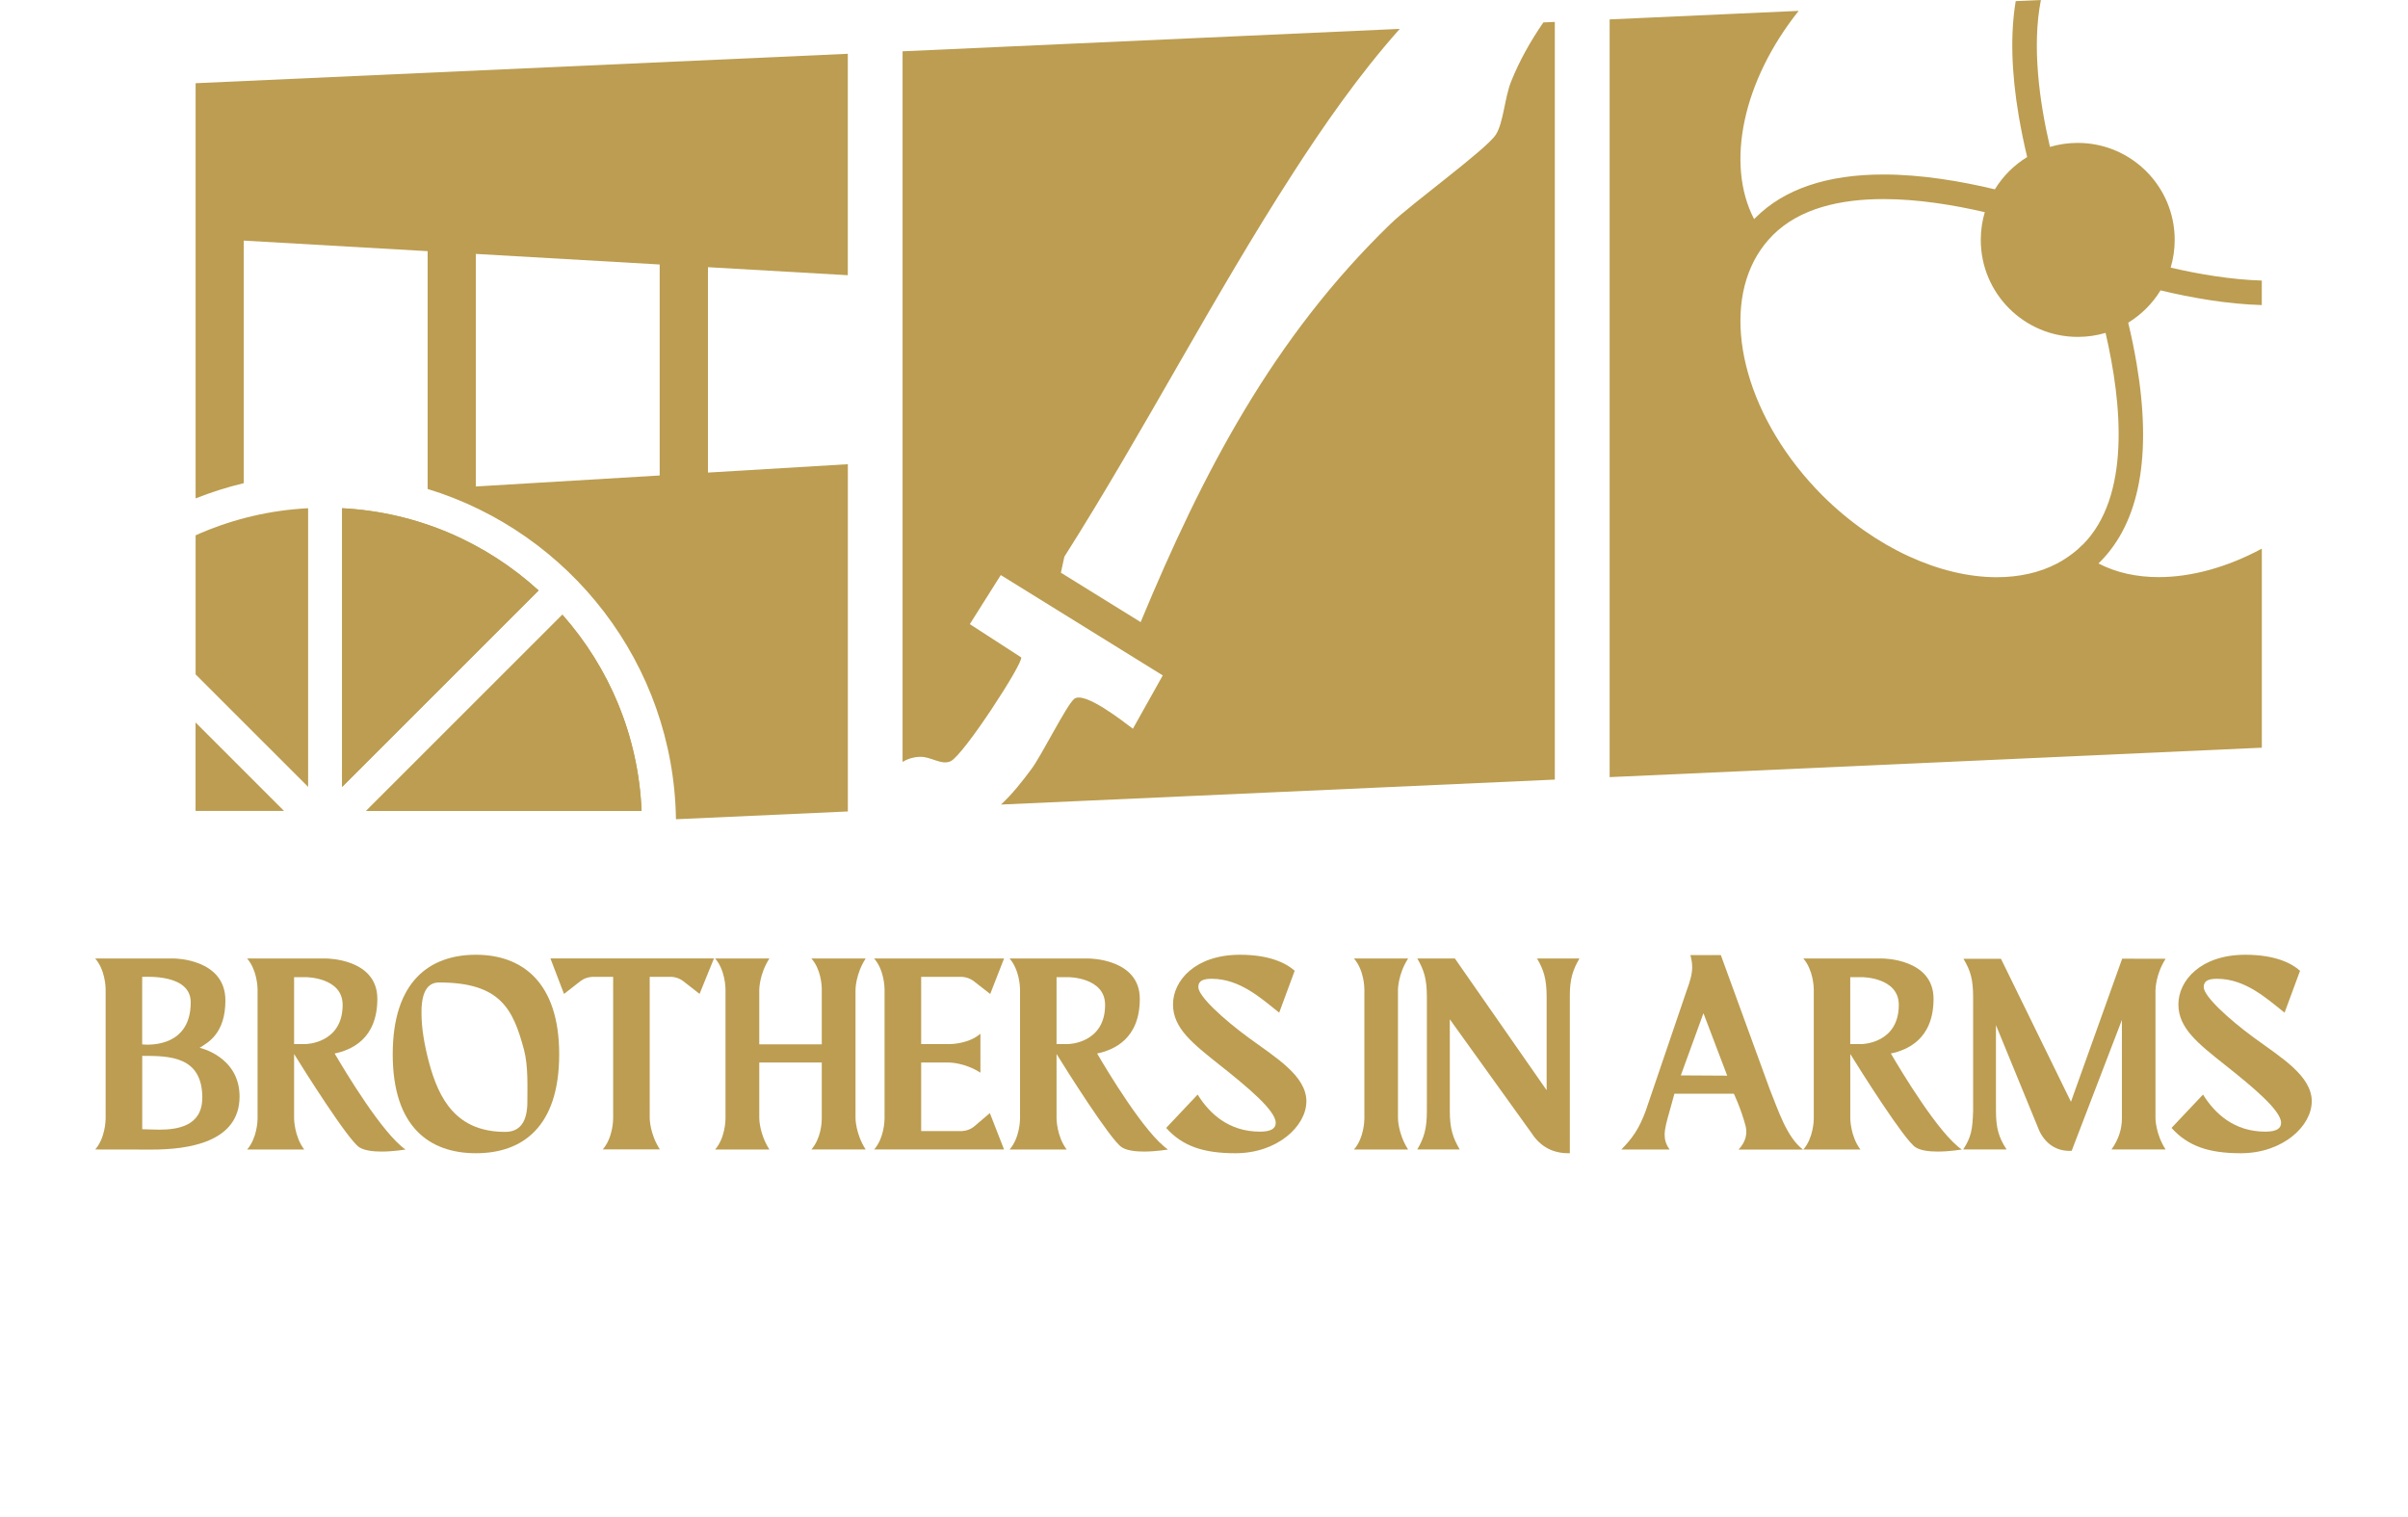
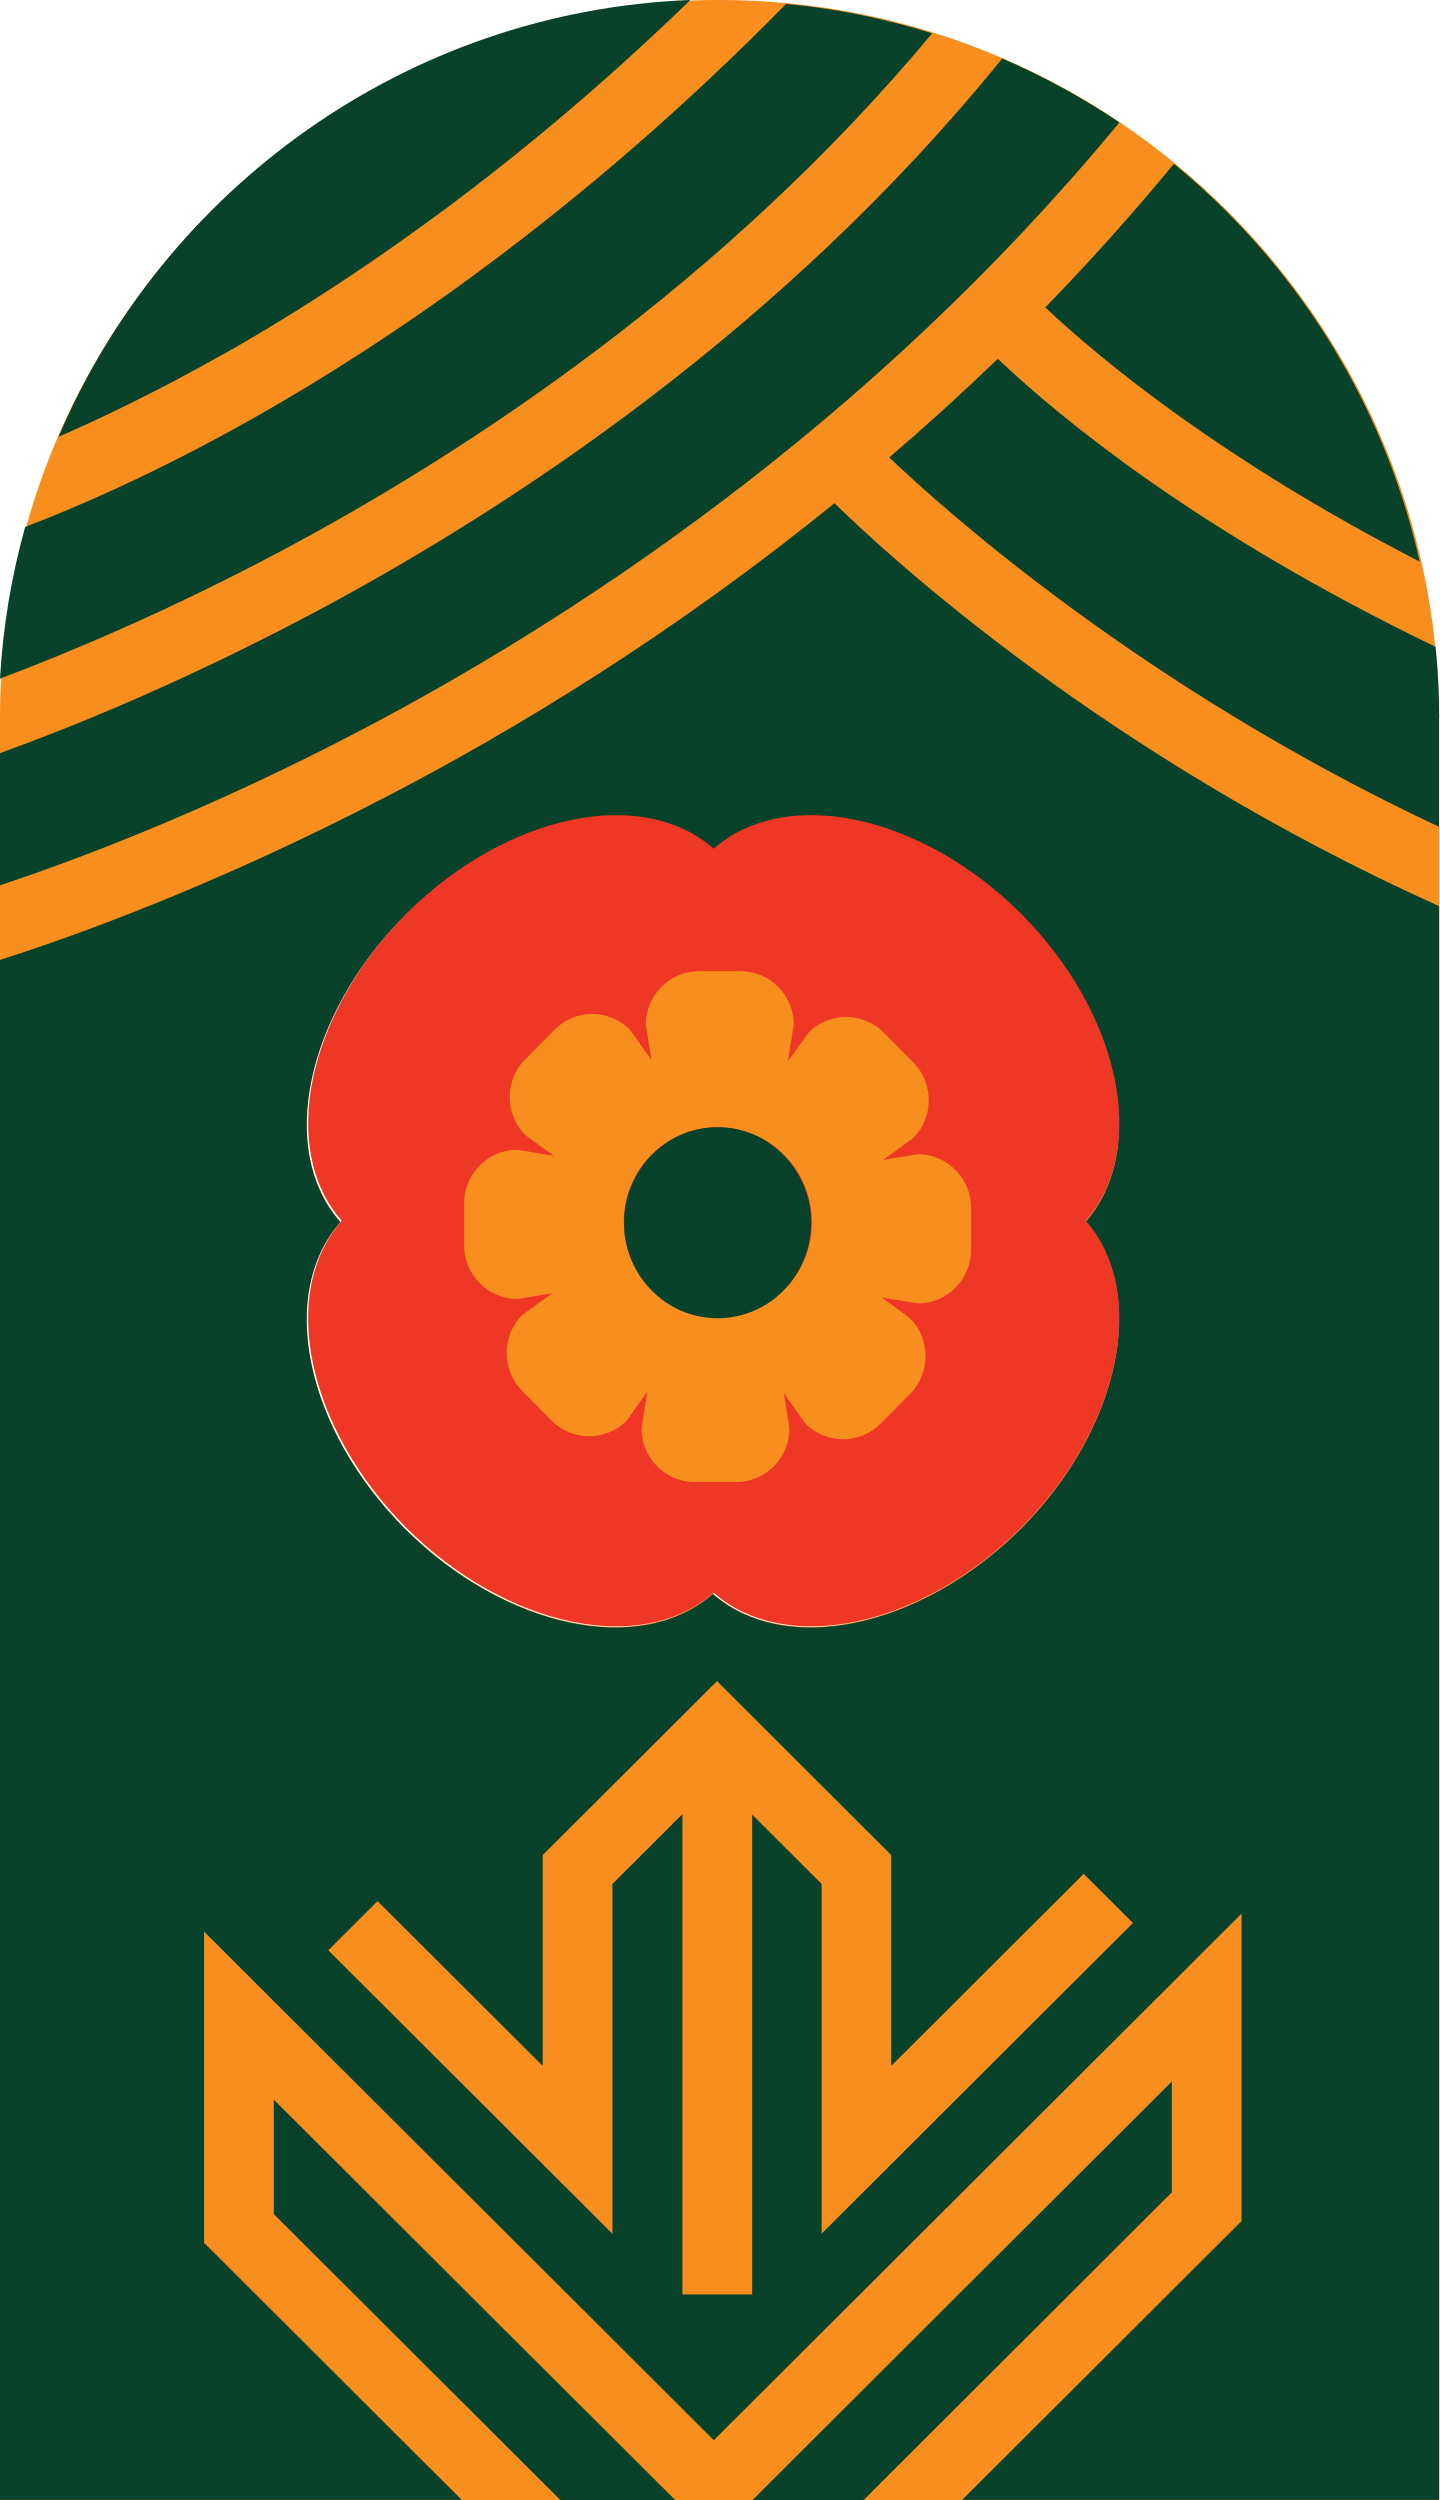
- <svg xmlns="http://www.w3.org/2000/svg" viewBox="0 0 154 97" fill="none">
-   <path d="M12.507 46.206V51.863H18.164L12.507 46.206ZM12.865 34.08C12.747 34.129 12.629 34.184 12.51 34.236V43.13L19.705 50.324V32.504C17.289 32.628 14.986 33.179 12.868 34.08H12.865ZM21.881 32.504V50.324L34.446 37.762C31.095 34.703 26.715 32.755 21.881 32.504ZM35.967 39.315L23.416 51.863H41.029C40.829 47.058 38.951 42.685 35.967 39.315ZM54.22 17.601V3.44L12.51 5.322V31.875C13.506 31.48 14.53 31.154 15.589 30.902V15.388L27.349 16.063V31.272C36.434 34.048 43.083 42.446 43.23 52.394L54.223 51.897V29.688L45.276 30.224V17.088L54.223 17.601H54.22ZM42.189 30.409L30.429 31.113V16.239L42.189 16.915V30.409Z" fill="#BC9D51" />
-   <path d="M99.436 1.402V49.859L64.017 51.455C64.742 50.785 65.376 49.975 65.965 49.184C66.609 48.324 68.208 45.097 68.698 44.699C69.345 44.174 71.829 46.142 72.453 46.607L74.363 43.196L64.003 36.778L62.023 39.917L65.31 42.044C65.434 42.431 61.631 48.286 60.8 48.682C60.188 48.97 59.538 48.358 58.779 48.405C58.367 48.428 58.012 48.546 57.723 48.728V3.281L89.52 1.847C86.859 4.834 84.582 8.15 82.732 11.012C77.564 19.009 73.171 27.563 68.069 35.606L67.847 36.627L72.949 39.787C76.914 30.235 81.419 21.586 88.934 14.314C90.293 12.998 95.055 9.561 95.667 8.608C96.149 7.855 96.229 6.251 96.636 5.226C97.179 3.87 97.889 2.617 98.703 1.434L99.433 1.402H99.436Z" fill="#BC9D51" />
-   <path d="M138.176 18.571C140.155 19.047 142.426 19.445 144.649 19.511V17.944C142.66 17.881 140.629 17.535 138.822 17.116C138.989 16.553 139.079 15.959 139.079 15.341C139.079 11.916 136.3 9.14 132.877 9.14C132.262 9.14 131.665 9.229 131.102 9.396C130.421 6.476 129.942 2.955 130.522 0L128.912 0.072C128.566 2.147 128.629 4.603 129.108 7.431C129.264 8.337 129.446 9.217 129.645 10.043C128.802 10.559 128.092 11.269 127.579 12.109C125.406 11.587 122.88 11.16 120.453 11.16C116.858 11.16 114.102 12.089 112.269 13.927L112.182 14.014C110.341 10.482 111.455 5.177 115.031 0.695L102.942 1.241V49.701L144.652 47.819V35.089C142.426 36.287 140.138 36.91 138.057 36.91C136.649 36.91 135.336 36.625 134.205 36.036C134.233 36.007 134.262 35.978 134.291 35.952C136.845 33.398 137.636 29.124 136.643 23.252C136.49 22.345 136.306 21.465 136.106 20.637C136.949 20.12 137.659 19.413 138.173 18.571H138.176ZM133.18 34.844C133.082 34.945 132.981 35.04 132.877 35.133C132.675 35.309 132.467 35.473 132.248 35.62C132.026 35.776 131.792 35.915 131.553 36.042C130.424 36.63 129.108 36.916 127.7 36.916C124.139 36.916 119.96 35.084 116.543 31.681C111.793 26.911 110.102 20.66 112.182 16.672C112.309 16.429 112.448 16.196 112.604 15.97C112.751 15.754 112.913 15.546 113.092 15.344C113.184 15.24 113.279 15.136 113.377 15.038C115.097 13.318 117.703 12.732 120.456 12.732C122.647 12.732 124.932 13.105 126.935 13.569C126.768 14.132 126.678 14.729 126.678 15.344C126.678 18.77 129.457 21.546 132.883 21.546C133.498 21.546 134.095 21.456 134.658 21.289C135.708 25.805 136.28 31.756 133.189 34.847L133.18 34.844Z" fill="#BC9D51" />
-   <path d="M41.032 51.862H23.419L35.97 39.315C38.956 42.685 40.832 47.057 41.032 51.862Z" fill="#BC9D51" />
-   <path d="M34.443 37.762L21.878 50.324V32.504C26.712 32.755 31.09 34.703 34.443 37.762Z" fill="#BC9D51" />
-   <path d="M15.321 70.127C15.321 73.079 11.985 73.521 9.716 73.521L6.089 73.515C6.724 72.785 6.753 71.691 6.756 71.538V63.279C6.756 63.126 6.724 62.029 6.089 61.302H11.156C11.156 61.302 14.415 61.319 14.415 63.983C14.415 66.078 13.327 66.669 12.767 67.01C12.767 67.01 15.321 67.567 15.321 70.13V70.127ZM9.093 66.794C9.093 66.794 12.198 67.201 12.198 64.104C12.198 62.277 9.347 62.476 9.093 62.476V66.794ZM12.94 70.196C12.928 67.538 10.825 67.529 9.096 67.527V72.219H9.113C9.364 72.219 9.745 72.248 10.172 72.248C11.376 72.248 12.937 72.011 12.937 70.21V70.196H12.94Z" fill="#BC9D51" />
-   <path d="M25.939 73.515C25.939 73.515 25.185 73.648 24.4 73.648C23.866 73.648 23.318 73.587 22.986 73.379C22.27 72.935 19.37 68.32 18.808 67.408V71.521C18.808 71.521 18.808 72.663 19.457 73.518H15.806C16.438 72.785 16.473 71.691 16.473 71.538V63.282C16.473 63.129 16.438 62.038 15.806 61.302H20.874C20.874 61.302 24.132 61.302 24.132 63.879C24.132 66.456 22.461 67.154 21.402 67.376C22.051 68.485 24.472 72.528 25.939 73.518V73.515ZM21.913 64.268C21.913 62.494 19.558 62.494 19.558 62.494H18.808V66.773H19.558C19.558 66.773 21.913 66.739 21.913 64.266V64.268Z" fill="#BC9D51" />
-   <path d="M35.762 67.426C35.762 72.101 33.389 73.755 30.44 73.755C27.491 73.755 25.116 72.101 25.116 67.426C25.116 62.751 27.488 61.062 30.44 61.062C33.392 61.062 35.762 62.82 35.762 67.426ZM33.514 67.146C32.815 64.534 32.007 62.834 28.082 62.834C27.309 62.831 26.934 63.501 26.957 64.846C26.957 65.715 27.13 66.794 27.433 67.937C28.065 70.291 29.173 72.39 32.313 72.39C33.378 72.39 33.727 71.567 33.727 70.456C33.727 69.538 33.785 68.159 33.514 67.149V67.146Z" fill="#BC9D51" />
-   <path d="M35.199 61.296H45.66L44.74 63.564L43.666 62.727C43.453 62.574 43.216 62.491 42.951 62.473H41.551V71.515C41.551 71.515 41.551 72.505 42.2 73.509H38.55C39.182 72.779 39.214 71.685 39.214 71.532V62.476H37.86C37.594 62.493 37.355 62.577 37.144 62.73L36.071 63.567L35.202 61.299L35.199 61.296Z" fill="#BC9D51" />
-   <path d="M54.713 71.518C54.713 71.518 54.713 72.508 55.363 73.515H51.891C52.5 72.816 52.552 71.821 52.555 71.575V67.954H48.558V71.521C48.558 71.521 48.558 72.51 49.207 73.518H45.735C46.37 72.785 46.399 71.679 46.399 71.535V63.281C46.399 63.137 46.37 62.035 45.735 61.299H49.207C48.558 62.306 48.558 63.296 48.558 63.296V66.791H52.555V63.238C52.552 62.99 52.497 61.983 51.891 61.299H55.363C54.713 62.306 54.713 63.296 54.713 63.296V71.518Z" fill="#BC9D51" />
-   <path d="M63.304 71.189L64.213 73.515H55.905C56.54 72.785 56.569 71.691 56.571 71.538V63.279C56.571 63.126 56.54 62.029 55.905 61.302H64.213L63.327 63.57L62.254 62.733C62.04 62.58 61.803 62.494 61.538 62.476H58.912V66.776H60.721C60.874 66.776 61.971 66.745 62.701 66.112V68.603C61.694 67.954 60.704 67.954 60.704 67.954H58.912V72.337H61.538C61.803 72.32 62.043 72.234 62.254 72.081L63.307 71.186L63.304 71.189Z" fill="#BC9D51" />
-   <path d="M74.701 73.515C74.701 73.515 73.948 73.648 73.162 73.648C72.629 73.648 72.08 73.587 71.748 73.379C71.033 72.935 68.132 68.32 67.57 67.408V71.521C67.57 71.521 67.57 72.663 68.219 73.518H64.568C65.2 72.785 65.235 71.691 65.235 71.538V63.282C65.235 63.129 65.2 62.038 64.568 61.302H69.636C69.636 61.302 72.894 61.302 72.894 63.879C72.894 66.456 71.223 67.154 70.164 67.376C70.813 68.485 73.235 72.528 74.701 73.518V73.515ZM70.675 64.268C70.675 62.494 68.32 62.494 68.32 62.494H67.57V66.773H68.32C68.32 66.773 70.675 66.739 70.675 64.266V64.268Z" fill="#BC9D51" />
-   <path d="M83.546 70.445C83.546 71.997 81.722 73.755 79.009 73.755C76.946 73.755 75.621 73.296 74.58 72.136L76.594 70.003C77.344 71.215 78.582 72.375 80.579 72.375C81.295 72.375 81.587 72.17 81.587 71.812C81.587 71.027 79.82 69.55 78.002 68.11C76.262 66.728 75.018 65.755 75.018 64.237C75.018 62.719 76.435 61.062 79.301 61.062C81.211 61.062 82.27 61.608 82.799 62.087L81.809 64.765C80.631 63.827 79.284 62.598 77.491 62.598C76.981 62.598 76.637 62.705 76.637 63.126C76.637 63.723 78.256 65.192 79.829 66.349C81.569 67.628 83.549 68.791 83.549 70.445H83.546Z" fill="#BC9D51" />
-   <path d="M89.405 71.521C89.405 71.521 89.405 72.51 90.054 73.518H86.591C87.226 72.788 87.255 71.694 87.257 71.541V63.299C87.257 63.129 87.231 62.041 86.591 61.302H90.054C89.405 62.309 89.405 63.299 89.405 63.299V71.523V71.521Z" fill="#BC9D51" />
-   <path d="M101.012 61.299C100.584 62.032 100.397 62.629 100.397 63.654V73.754C99.344 73.78 98.527 73.356 97.953 72.473L92.72 65.189V71.056C92.72 72.199 92.925 72.779 93.352 73.512H90.64C91.067 72.779 91.254 72.199 91.254 71.056V63.755C91.254 62.612 91.067 62.032 90.64 61.299H93.044L98.913 69.726V63.755C98.913 62.612 98.726 62.032 98.299 61.299H101.012Z" fill="#BC9D51" />
-   <path d="M111.193 73.515C111.62 73.051 111.768 72.552 111.638 72.015C111.346 70.906 110.887 69.951 110.887 69.951H107.084L106.778 71.059C106.599 71.692 106.46 72.165 106.46 72.578C106.46 72.909 106.55 73.204 106.778 73.518H103.69C104.406 72.785 104.815 72.205 105.243 71.062L107.851 63.403C108.114 62.699 108.221 62.26 108.221 61.856C108.221 61.605 108.18 61.366 108.108 61.083H110.053L113.176 69.648C113.721 70.996 114.267 72.736 115.308 73.521H111.196L111.193 73.515ZM110.46 68.791L108.942 64.8L107.494 68.777L110.46 68.794V68.791Z" fill="#BC9D51" />
-   <path d="M125.463 73.515C125.463 73.515 124.71 73.648 123.925 73.648C123.391 73.648 122.843 73.587 122.511 73.379C121.795 72.935 118.895 68.32 118.332 67.408V71.521C118.332 71.521 118.332 72.663 118.982 73.518H115.331C115.963 72.785 115.998 71.691 115.998 71.538V63.282C115.998 63.129 115.963 62.038 115.331 61.302H120.399C120.399 61.302 123.657 61.302 123.657 63.879C123.657 66.456 121.986 67.154 120.927 67.376C121.576 68.485 123.997 72.528 125.466 73.518L125.463 73.515ZM121.435 64.268C121.435 62.494 119.08 62.494 119.08 62.494H118.329V66.773H119.08C119.08 66.773 121.435 66.739 121.435 64.266V64.268Z" fill="#BC9D51" />
-   <path d="M137.85 63.313V71.521C137.85 71.521 137.85 72.508 138.496 73.512H135.039C135.484 72.886 135.706 72.219 135.703 71.521V65.23L132.491 73.599C131.487 73.662 130.788 73.097 130.422 72.323L127.648 65.561V71.062C127.654 72.15 127.824 72.747 128.329 73.515H125.553C126.073 72.716 126.148 72.239 126.188 71.062V63.772C126.188 62.632 126.021 62.07 125.568 61.319H127.969L132.445 70.465L135.72 61.313L138.499 61.319C137.853 62.324 137.853 63.313 137.853 63.313H137.85Z" fill="#BC9D51" />
-   <path d="M147.843 70.445C147.843 71.997 146.02 73.755 143.307 73.755C141.243 73.755 139.919 73.296 138.877 72.136L140.891 70.003C141.642 71.215 142.88 72.375 144.877 72.375C145.592 72.375 145.884 72.17 145.884 71.812C145.884 71.027 144.118 69.55 142.3 68.11C140.559 66.728 139.316 65.755 139.316 64.237C139.316 62.719 140.733 61.062 143.598 61.062C145.509 61.062 146.568 61.608 147.096 62.087L146.106 64.765C144.929 63.827 143.581 62.598 141.789 62.598C141.278 62.598 140.935 62.705 140.935 63.126C140.935 63.723 142.554 65.192 144.126 66.349C145.867 67.628 147.846 68.791 147.846 70.445H147.843Z" fill="#BC9D51" />
+ <svg xmlns="http://www.w3.org/2000/svg" width="369" height="641" viewBox="0 0 369 641" fill="none">
+   <path d="M367.999 165.938C367.274 158.527 366.066 151.288 364.479 144.153C356.714 109.511 339.078 78.453 314.747 54.118C310.468 49.843 306.016 45.81 301.357 41.984C296.767 38.193 291.97 34.642 287.035 31.299C277.613 24.956 267.57 19.475 257.044 14.925C251.28 12.444 245.379 10.238 239.339 8.376C227.329 4.619 214.801 2.034 201.894 0.827C196.165 0.276 190.367 0 184.5 0C182.084 0 179.668 0.034 177.253 0.138C104.329 2.999 41.932 48.637 14.668 112.44C11.561 119.714 8.904 127.228 6.764 134.949C3.279 147.462 1.07 160.491 0.311 173.866C0.104 177.313 0 180.76 0 184.241V641H369V184.241C369 178.071 368.689 171.935 368.068 165.903L367.999 165.938ZM261.599 391.921C235.819 417.532 201.1 424.702 182.705 408.536C164.345 424.702 129.626 417.532 103.846 391.921C78.169 366.172 71.025 331.496 87.211 313.123C71.025 294.786 78.204 260.109 103.846 234.326C129.626 208.715 164.345 201.545 182.705 217.711C201.066 201.545 235.785 208.715 261.599 234.326C287.242 260.074 294.42 294.751 278.234 313.123C294.42 331.461 287.242 366.138 261.599 391.921Z" fill="#F78E1E" />
+   <path d="M57.194 90.824C40.756 100.14 26.417 107.015 15 112C42.166 48.334 104.339 2.819 177 0C131.024 44.621 87.936 73.463 57.228 90.858L57.194 90.824Z" fill="#08422A" />
+   <path d="M239 8.546C185.375 72.943 119.845 115.771 72.811 140.888C43.48 156.531 17.737 167.316 0 174C0.759 160.597 2.968 147.607 6.453 135.1C19.566 130.104 39.822 121.387 64.84 107.295C99.486 87.758 149.28 54.233 201.559 1C214.465 2.206 226.991 4.79 239 8.546Z" fill="#08422A" />
+   <path d="M287 31.403C222.444 109.697 145.881 159.389 91.469 187.784C52.721 208.012 19.77 220.418 0 227V193.091C18.114 186.578 47.028 174.896 81.083 156.77C130.837 130.235 200.672 84.507 256.982 15C267.506 19.549 277.546 25.028 286.965 31.369L287 31.403Z" fill="#08422A" />
+   <path d="M268 78.822C279.229 67.293 290.252 55.008 300.999 42C305.649 45.82 310.127 49.881 314.364 54.113C338.682 78.409 356.25 109.381 364 144C313.709 118.121 282.915 92.828 268 78.822Z" fill="#08422A" />
+   <path d="M368.966 184.107V212C293.196 176.432 242.362 130.995 228 117.288C237.299 109.339 246.598 100.909 255.828 92C272.36 107.66 307.765 136.717 368.07 165.844C368.69 171.84 369 177.939 369 184.073L368.966 184.107Z" fill="#08422A" />
+   <path d="M70.197 538.311V567.685L143.673 641H173.111L70.197 538.345V538.311ZM192.955 641H221.428L300.46 562.106V533.696L192.955 641ZM213.939 129.034C172.593 162.61 132.008 187.163 99.256 204.175C55.426 226.971 19.361 239.954 0 246.118V640.966H118.375L52.32 575.054V495.265L183.016 625.676L318.337 490.651V569.476L246.69 640.966H369V232.344C283.273 193.74 227.743 142.533 213.939 129V129.034ZM103.915 234.651C129.695 209.065 164.414 201.902 182.774 218.052C201.135 201.902 235.854 209.065 261.668 234.651C287.311 260.375 294.489 295.018 278.303 313.372C294.489 331.693 287.311 366.335 261.668 392.094C235.888 417.68 201.169 424.843 182.774 408.692C164.414 424.843 129.695 417.68 103.915 392.094C78.238 366.37 71.094 331.727 87.28 313.372C71.094 295.052 78.273 260.409 103.915 234.651ZM210.66 572.747V483.04L192.852 465.271V588.278H174.975V465.134L157.029 483.04V572.747L84.174 500.052L96.806 487.448L139.152 529.702V475.637L183.844 431.041L196.476 443.645L228.503 475.637V529.702L277.854 480.458L290.486 493.061L210.625 572.747H210.66Z" fill="#08422A" />
+   <path d="M278.386 313C294.55 331.333 287.382 366.001 261.774 391.777C236.029 417.382 201.357 424.549 182.987 408.387C164.652 424.549 129.98 417.382 104.234 391.777C78.593 366.035 71.458 331.368 87.622 313C71.458 294.667 78.627 259.999 104.234 234.223C129.98 208.618 164.652 201.451 182.987 217.613C201.322 201.451 235.994 208.618 261.774 234.223C287.382 259.965 294.55 294.632 278.386 313Z" fill="#EE3724" />
+   <path d="M235.401 295.939L226.45 297.396L234.162 291.811C239.463 286.468 239.463 277.726 234.162 272.383L226.587 264.751C221.286 259.408 212.61 259.408 207.308 264.751L202.006 272.175L203.521 262.738C203.521 255.175 197.392 249 189.887 249H179.215C171.709 249 165.581 255.175 165.581 262.738L167.027 271.758L161.484 263.987C156.182 258.645 147.506 258.645 142.204 263.987L134.665 271.585C129.363 276.928 129.363 285.67 134.665 291.013L141.998 296.356L132.633 294.794C125.128 294.794 119 300.97 119 308.533V319.322C119 326.885 125.128 333.061 132.633 333.061L141.585 331.604L133.873 337.189C128.571 342.532 128.571 351.274 133.873 356.617L141.413 364.249C146.714 369.592 155.39 369.592 160.692 364.249L165.994 356.825L164.479 366.262C164.479 373.825 170.608 380 178.113 380H188.785C196.291 380 202.419 373.825 202.419 366.262L200.973 357.242L206.516 365.013C211.818 370.355 220.494 370.355 225.796 365.013L233.335 357.415C238.637 352.072 238.637 343.33 233.335 337.987L226.002 332.644L235.367 334.206C242.872 334.206 249 328.03 249 320.467V309.712C249 302.149 242.872 295.939 235.367 295.939H235.401ZM184.034 337.709C170.711 337.709 159.935 326.816 159.935 313.39C159.935 299.964 170.745 289.07 184.034 289.07C197.324 289.07 208.168 299.964 208.168 313.39C208.168 326.816 197.358 337.709 184.034 337.709Z" fill="#F78E1E" />
+   <path d="M208 313.5C208 327.026 197.242 338 183.983 338C170.724 338 160 327.026 160 313.5C160 299.974 170.758 289 183.983 289C197.208 289 208 299.974 208 313.5Z" fill="#08422A" />
</svg>
